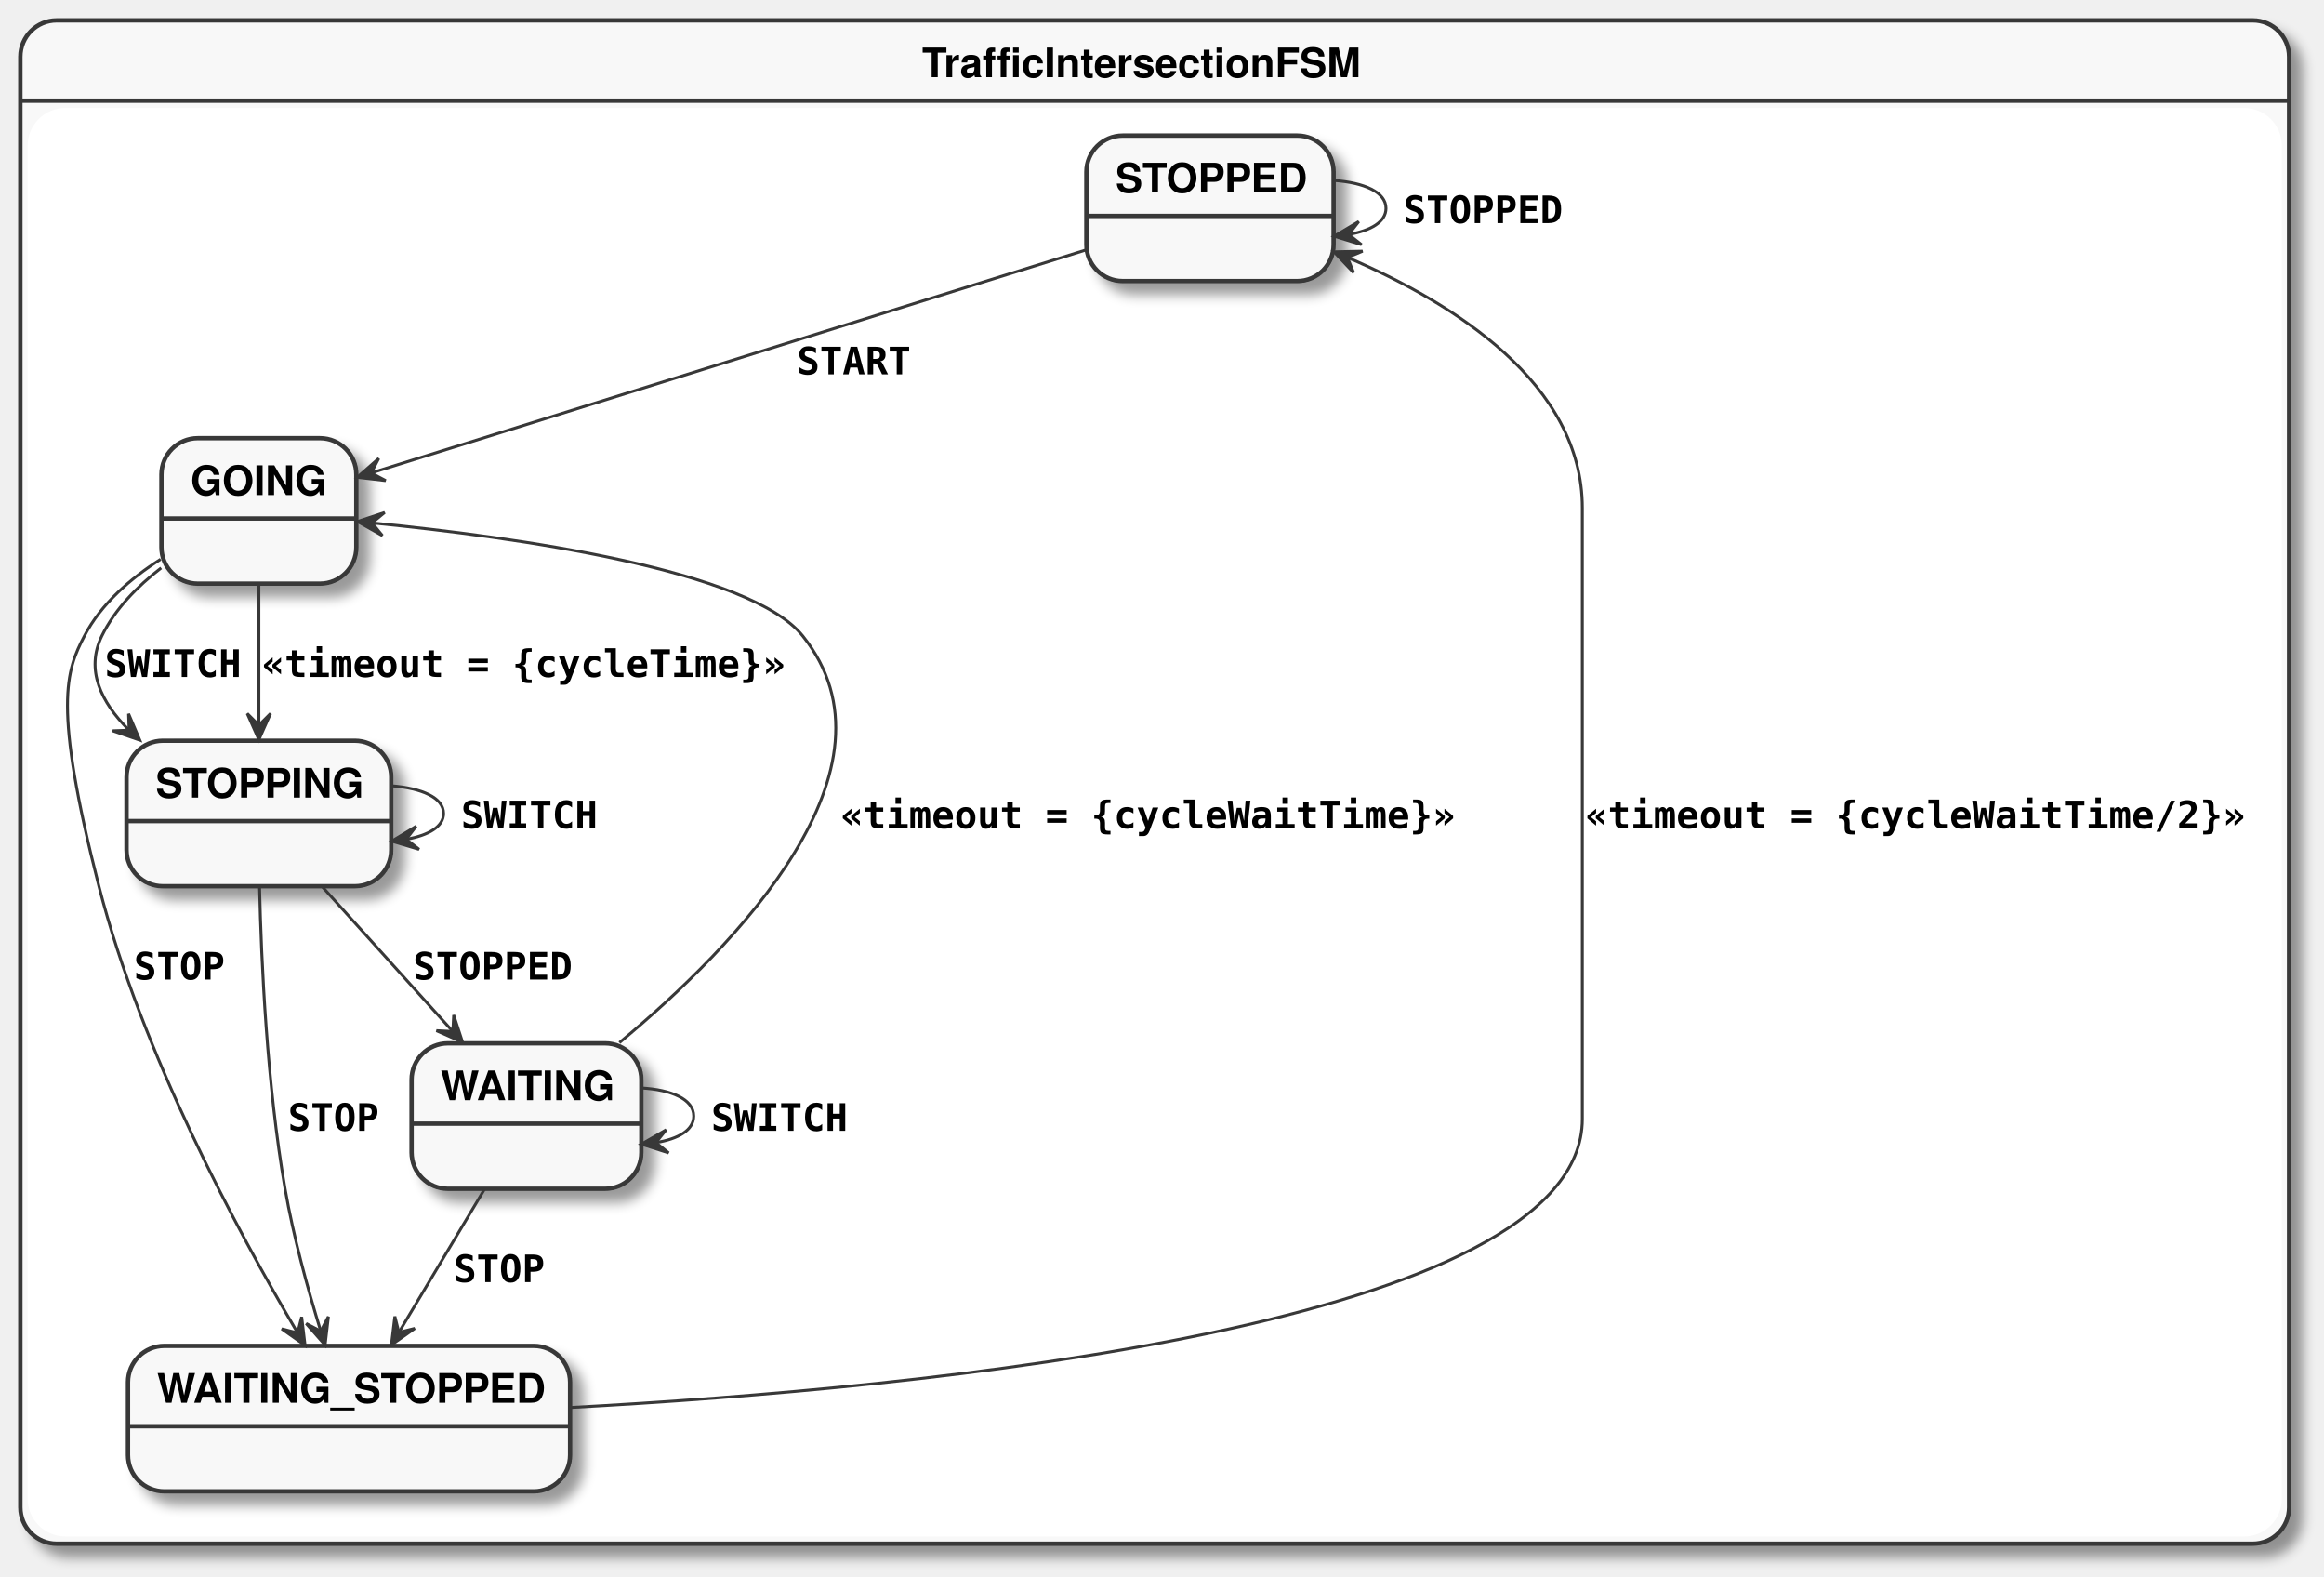
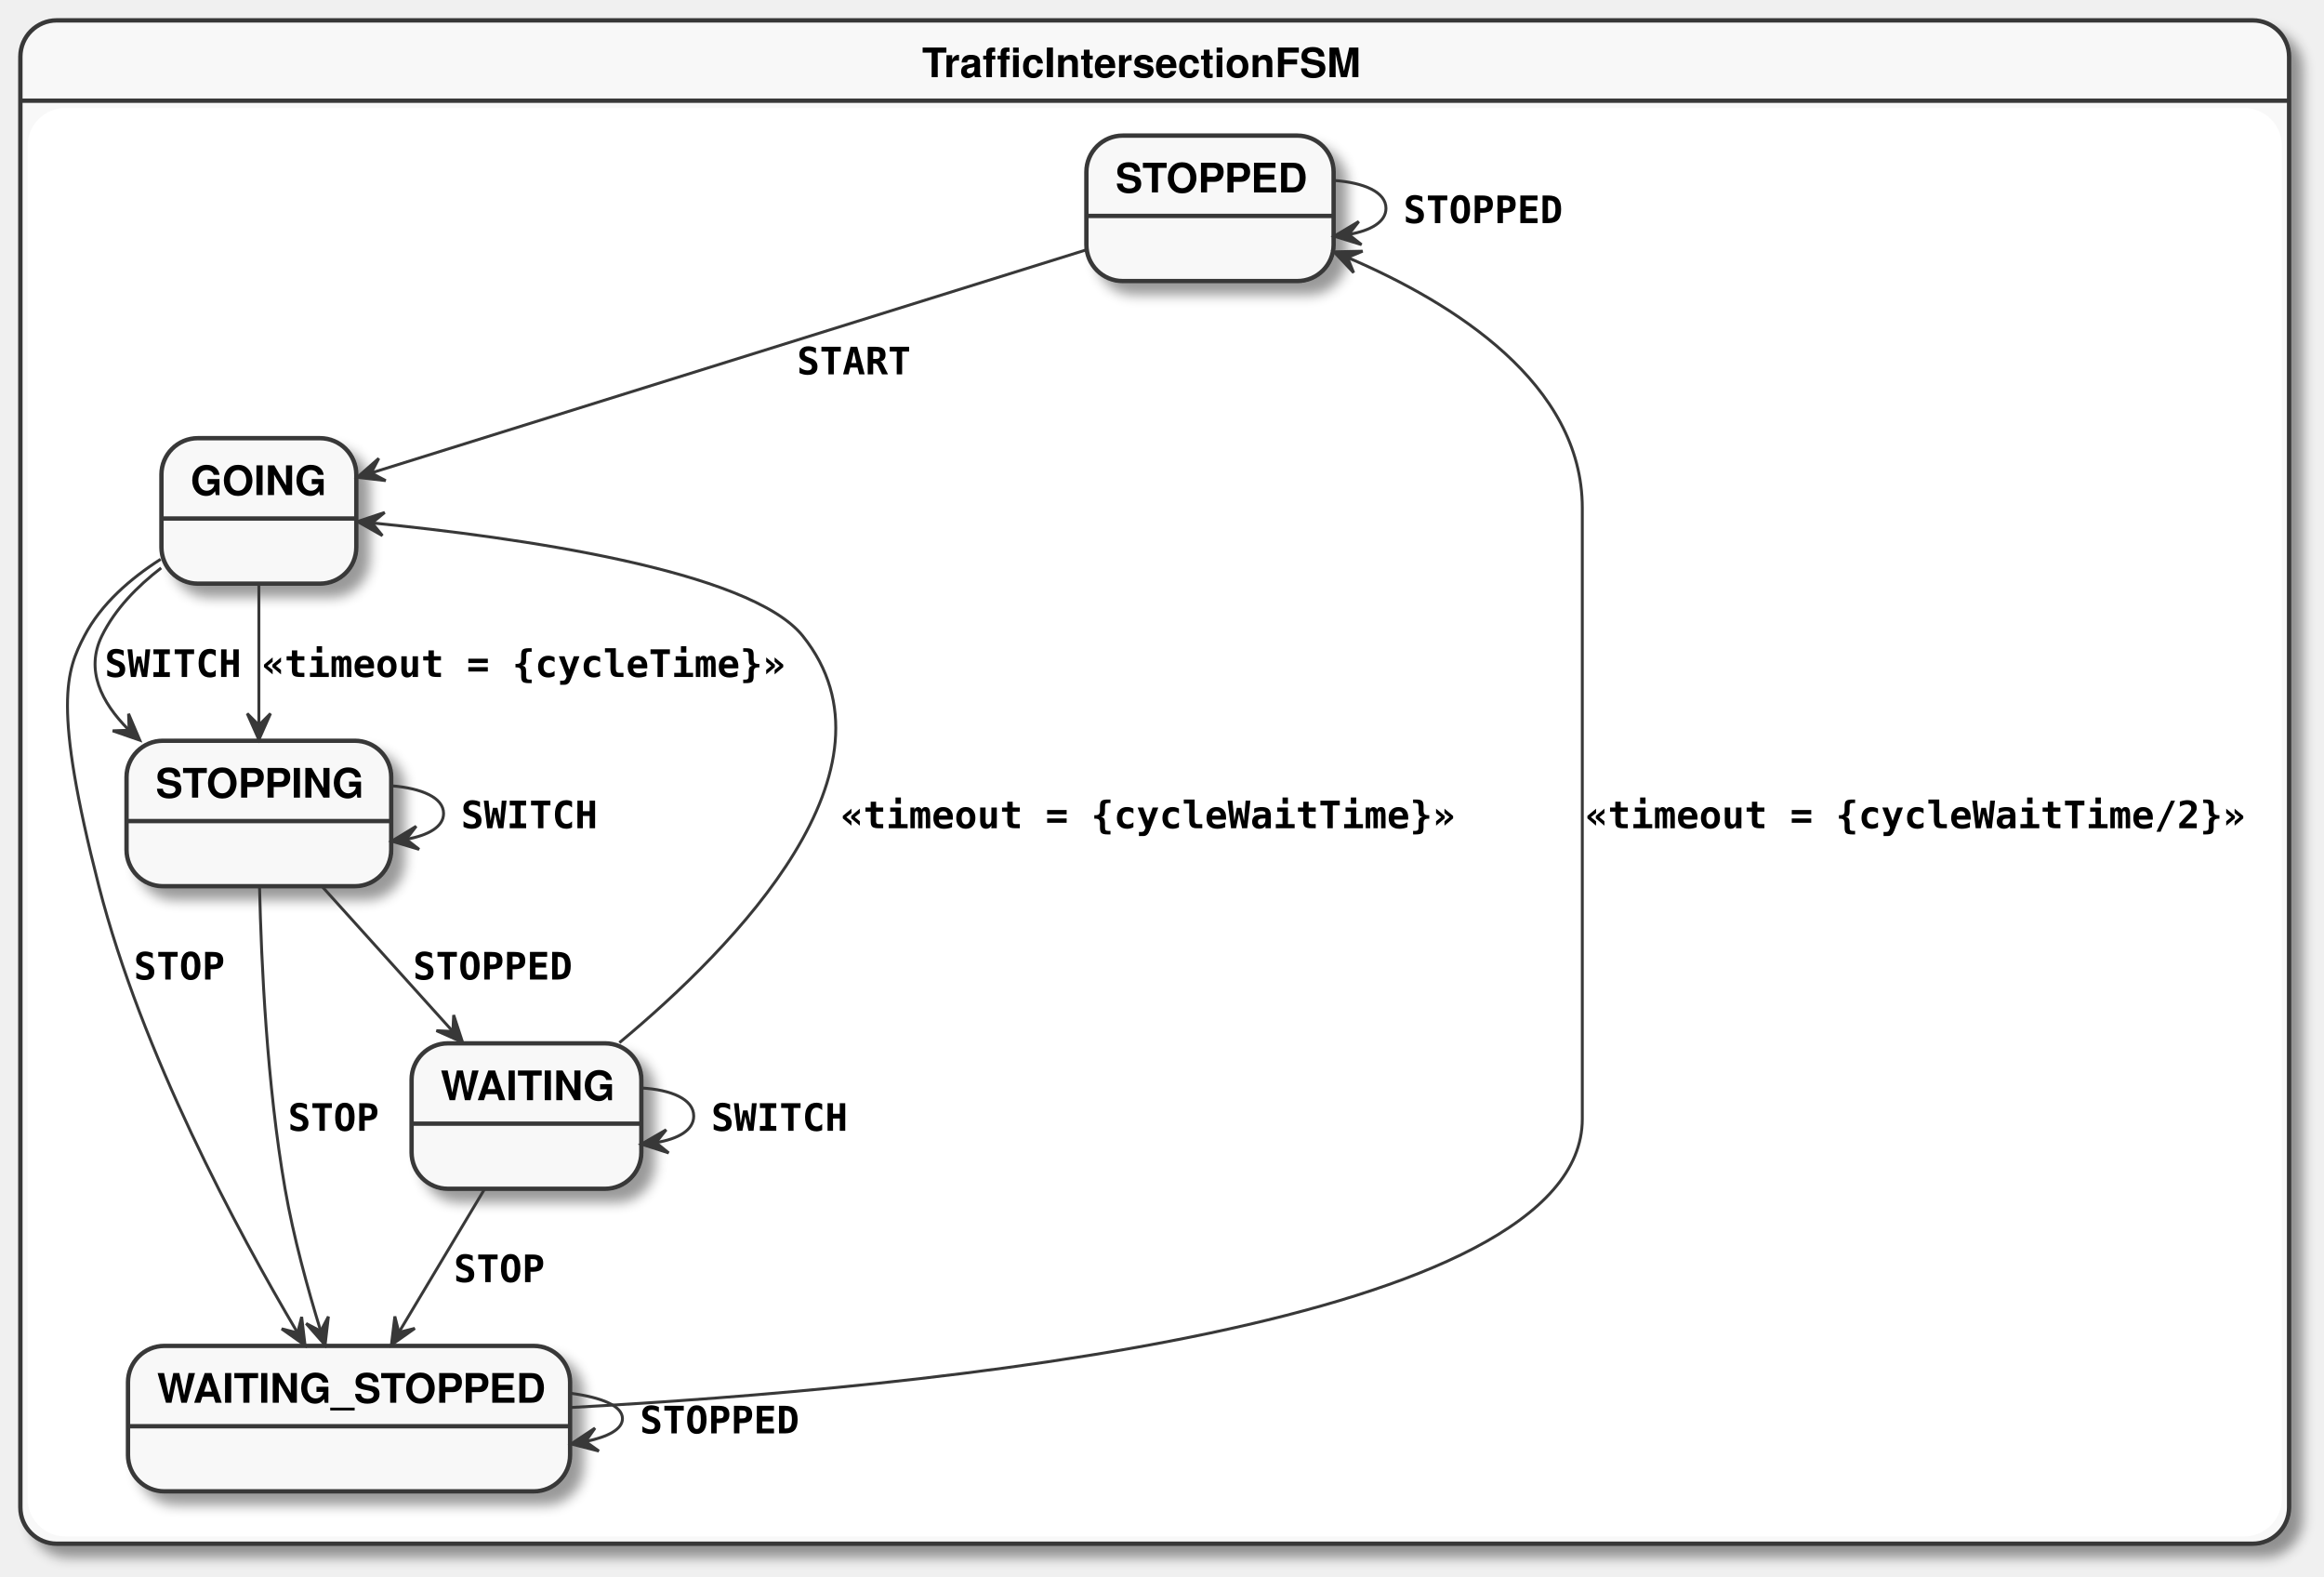
<svg xmlns="http://www.w3.org/2000/svg" contentScriptType="application/ecmascript" contentStyleType="text/css" height="542px" preserveAspectRatio="none" style="width:799px;height:542px;background:#FFFFFF;" version="1.1" viewBox="0 0 799 542" width="799px" zoomAndPan="magnify">
  <defs>
-     <filter height="300%" id="f1nnp8rzdgq7q6" width="300%" x="-1" y="-1">
+     <filter height="300%" id="f1epukexrvtyb6" width="300%" x="-1" y="-1">
      <feGaussianBlur result="blurOut" stdDeviation="2.0" />
      <feColorMatrix in="blurOut" result="blurOut2" type="matrix" values="0 0 0 0 0 0 0 0 0 0 0 0 0 0 0 0 0 0 .4 0" />
      <feOffset dx="4.0" dy="4.0" in="blurOut2" result="blurOut3" />
      <feBlend in="SourceGraphic" in2="blurOut3" mode="normal" />
    </filter>
  </defs>
  <g>
-     <rect fill="#F8F8F8" filter="url(#f1nnp8rzdgq7q6)" height="523.609" rx="12.5" ry="12.5" style="stroke:#383838;stroke-width:1.5;" width="780.003" x="7" y="7" />
+     <rect fill="#F8F8F8" filter="url(#f1epukexrvtyb6)" height="523.609" rx="12.5" ry="12.5" style="stroke:#383838;stroke-width:1.5;" width="780.003" x="7" y="7" />
    <rect fill="#FFFFFF" height="490" rx="12.5" ry="12.5" style="stroke:#FFFFFF;stroke-width:1.0;" width="774.003" x="10" y="37.609" />
    <line style="stroke:#383838;stroke-width:1.5;" x1="7" x2="787.003" y1="34.609" y2="34.609" />
    <text fill="#000000" font-family="Helvetica" font-size="14" font-weight="bold" lengthAdjust="spacing" textLength="160" x="317.002" y="26.533">TrafficIntersectionFSM</text>
    <g id="TrafficIntersectionFSM.STOPPED">
-       <rect fill="#F8F8F8" filter="url(#f1nnp8rzdgq7q6)" height="50" rx="12.5" ry="12.5" style="stroke:#383838;stroke-width:1.5;" width="85" x="373.503" y="46.609" />
+       <rect fill="#F8F8F8" filter="url(#f1epukexrvtyb6)" height="50" rx="12.5" ry="12.5" style="stroke:#383838;stroke-width:1.5;" width="85" x="373.503" y="46.609" />
      <line style="stroke:#383838;stroke-width:1.5;" x1="373.503" x2="458.503" y1="74.219" y2="74.219" />
      <text fill="#000000" font-family="Helvetica" font-size="14" font-weight="bold" lengthAdjust="spacing" textLength="65" x="383.503" y="66.143">STOPPED</text>
    </g>
    <g id="TrafficIntersectionFSM.GOING">
-       <rect fill="#F8F8F8" filter="url(#f1nnp8rzdgq7q6)" height="50" rx="12.5" ry="12.5" style="stroke:#383838;stroke-width:1.5;" width="67" x="55.503" y="150.609" />
+       <rect fill="#F8F8F8" filter="url(#f1epukexrvtyb6)" height="50" rx="12.5" ry="12.5" style="stroke:#383838;stroke-width:1.5;" width="67" x="55.503" y="150.609" />
      <line style="stroke:#383838;stroke-width:1.5;" x1="55.503" x2="122.503" y1="178.219" y2="178.219" />
      <text fill="#000000" font-family="Helvetica" font-size="14" font-weight="bold" lengthAdjust="spacing" textLength="47" x="65.503" y="170.143">GOING</text>
    </g>
    <g id="TrafficIntersectionFSM.STOPPING">
-       <rect fill="#F8F8F8" filter="url(#f1nnp8rzdgq7q6)" height="50" rx="12.5" ry="12.5" style="stroke:#383838;stroke-width:1.5;" width="91" x="43.503" y="254.609" />
+       <rect fill="#F8F8F8" filter="url(#f1epukexrvtyb6)" height="50" rx="12.5" ry="12.5" style="stroke:#383838;stroke-width:1.5;" width="91" x="43.503" y="254.609" />
      <line style="stroke:#383838;stroke-width:1.5;" x1="43.503" x2="134.503" y1="282.219" y2="282.219" />
      <text fill="#000000" font-family="Helvetica" font-size="14" font-weight="bold" lengthAdjust="spacing" textLength="71" x="53.503" y="274.143">STOPPING</text>
    </g>
    <g id="TrafficIntersectionFSM.WAITING_STOPPED">
-       <rect fill="#F8F8F8" filter="url(#f1nnp8rzdgq7q6)" height="50" rx="12.5" ry="12.5" style="stroke:#383838;stroke-width:1.5;" width="152" x="44.003" y="462.609" />
+       <rect fill="#F8F8F8" filter="url(#f1epukexrvtyb6)" height="50" rx="12.5" ry="12.5" style="stroke:#383838;stroke-width:1.5;" width="152" x="44.003" y="462.609" />
      <line style="stroke:#383838;stroke-width:1.5;" x1="44.003" x2="196.003" y1="490.219" y2="490.219" />
      <text fill="#000000" font-family="Helvetica" font-size="14" font-weight="bold" lengthAdjust="spacing" textLength="132" x="54.003" y="482.143">WAITING_STOPPED</text>
    </g>
    <g id="TrafficIntersectionFSM.WAITING">
-       <rect fill="#F8F8F8" filter="url(#f1nnp8rzdgq7q6)" height="50" rx="12.5" ry="12.5" style="stroke:#383838;stroke-width:1.5;" width="79" x="141.503" y="358.609" />
+       <rect fill="#F8F8F8" filter="url(#f1epukexrvtyb6)" height="50" rx="12.5" ry="12.5" style="stroke:#383838;stroke-width:1.5;" width="79" x="141.503" y="358.609" />
      <line style="stroke:#383838;stroke-width:1.5;" x1="141.503" x2="220.503" y1="386.219" y2="386.219" />
      <text fill="#000000" font-family="Helvetica" font-size="14" font-weight="bold" lengthAdjust="spacing" textLength="59" x="151.503" y="378.143">WAITING</text>
    </g>
    <path d="M373.253,85.944 C309.267,105.903 189.532,143.251 127.882,162.481 " fill="none" id="STOPPED-to-GOING" style="stroke:#383838;stroke-width:1.0;" />
    <polygon fill="#383838" points="122.823,164.06,132.607,165.197,127.596,162.57,130.222,157.56,122.823,164.06" style="stroke:#383838;stroke-width:1.0;" />
    <text fill="#000000" font-family="monospace" font-size="13" font-weight="bold" lengthAdjust="spacing" textLength="40" x="274.003" y="128.679">START</text>
    <path d="M458.686,62.031 C468.92,62.78 476.503,65.972 476.503,71.609 C476.503,76.277 471.303,79.269 463.703,80.584 " fill="none" id="STOPPED-to-STOPPED" style="stroke:#383838;stroke-width:1.0;" />
    <polygon fill="#383838" points="458.686,81.187,468.098,84.087,463.65,80.592,467.145,76.144,458.686,81.187" style="stroke:#383838;stroke-width:1.0;" />
    <text fill="#000000" font-family="monospace" font-size="13" font-weight="bold" lengthAdjust="spacing" textLength="56" x="482.503" y="76.679">STOPPED</text>
    <path d="M89.003,200.782 C89.003,215.284 89.003,233.832 89.003,249.183 " fill="none" id="GOING-to-STOPPING" style="stroke:#383838;stroke-width:1.0;" />
    <polygon fill="#383838" points="89.003,254.256,93.003,245.256,89.003,249.256,85.003,245.256,89.003,254.256" style="stroke:#383838;stroke-width:1.0;" />
    <text fill="#000000" font-family="monospace" font-size="13" font-weight="bold" lengthAdjust="spacing" textLength="184" x="90.003" y="232.679">«timeout = {cycleTime}»</text>
    <path d="M55.409,195.218 C47.233,201.503 39.543,209.327 35.003,218.609 C29.296,230.279 34.801,241.364 44.148,250.758 " fill="none" id="GOING-to-STOPPING-1" style="stroke:#383838;stroke-width:1.0;" />
    <polygon fill="#383838" points="48.056,254.407,44.206,245.342,44.401,250.996,38.747,251.19,48.056,254.407" style="stroke:#383838;stroke-width:1.0;" />
    <text fill="#000000" font-family="monospace" font-size="13" font-weight="bold" lengthAdjust="spacing" textLength="48" x="36.003" y="232.679">SWITCH</text>
    <path d="M55.225,192.226 C44.899,198.811 34.758,207.556 29.003,218.609 C22.863,230.401 18,242.22 34.003,304.609 C48.711,361.951 81.609,423.095 102.185,457.902 " fill="none" id="GOING-to-WAITING_STOPPED" style="stroke:#383838;stroke-width:1.0;" />
    <polygon fill="#383838" points="104.879,462.428,103.713,452.649,102.322,458.132,96.838,456.741,104.879,462.428" style="stroke:#383838;stroke-width:1.0;" />
    <text fill="#000000" font-family="monospace" font-size="13" font-weight="bold" lengthAdjust="spacing" textLength="32" x="46.003" y="336.679">STOP</text>
    <path d="M110.806,304.782 C124.227,319.662 141.491,338.803 155.54,354.378 " fill="none" id="STOPPING-to-WAITING" style="stroke:#383838;stroke-width:1.0;" />
    <polygon fill="#383838" points="159.038,358.256,155.979,348.895,155.689,354.544,150.039,354.254,159.038,358.256" style="stroke:#383838;stroke-width:1.0;" />
    <text fill="#000000" font-family="monospace" font-size="13" font-weight="bold" lengthAdjust="spacing" textLength="56" x="142.003" y="336.679">STOPPED</text>
    <path d="M134.668,270.097 C144.969,270.954 152.503,274.125 152.503,279.609 C152.503,284.151 147.336,287.106 139.71,288.474 " fill="none" id="STOPPING-to-STOPPING" style="stroke:#383838;stroke-width:1.0;" />
    <polygon fill="#383838" points="134.668,289.121,144.104,291.942,139.627,288.484,143.085,284.007,134.668,289.121" style="stroke:#383838;stroke-width:1.0;" />
    <text fill="#000000" font-family="monospace" font-size="13" font-weight="bold" lengthAdjust="spacing" textLength="48" x="158.503" y="284.679">SWITCH</text>
    <path d="M89.235,304.85 C89.824,330.726 91.768,372.837 98.003,408.609 C100.868,425.048 105.8,442.995 110.269,457.526 " fill="none" id="STOPPING-to-WAITING_STOPPED" style="stroke:#383838;stroke-width:1.0;" />
    <polygon fill="#383838" points="111.763,462.315,112.901,452.532,110.274,457.542,105.264,454.915,111.763,462.315" style="stroke:#383838;stroke-width:1.0;" />
    <text fill="#000000" font-family="monospace" font-size="13" font-weight="bold" lengthAdjust="spacing" textLength="32" x="99.003" y="388.679">STOP</text>
    <path d="M212.957,358.386 C253.049,325.072 312.394,264.08 276.003,218.609 C257.848,195.925 177.44,184.645 128.163,179.766 " fill="none" id="WAITING-to-GOING" style="stroke:#383838;stroke-width:1.0;" />
    <polygon fill="#383838" points="122.904,179.258,131.477,184.107,127.881,179.74,132.248,176.144,122.904,179.258" style="stroke:#383838;stroke-width:1.0;" />
    <text fill="#000000" font-family="monospace" font-size="13" font-weight="bold" lengthAdjust="spacing" textLength="216" x="289.003" y="284.679">«timeout = {cycleWaitTime}»</text>
    <path d="M220.509,373.96 C230.767,374.553 238.503,377.769 238.503,383.609 C238.503,388.445 233.198,391.482 225.548,392.72 " fill="none" id="WAITING-to-WAITING" style="stroke:#383838;stroke-width:1.0;" />
    <polygon fill="#383838" points="220.509,393.258,229.883,396.279,225.481,392.727,229.033,388.324,220.509,393.258" style="stroke:#383838;stroke-width:1.0;" />
    <text fill="#000000" font-family="monospace" font-size="13" font-weight="bold" lengthAdjust="spacing" textLength="48" x="244.503" y="388.679">SWITCH</text>
    <path d="M166.547,408.782 C157.798,423.411 146.588,442.156 137.362,457.584 " fill="none" id="WAITING-to-WAITING_STOPPED" style="stroke:#383838;stroke-width:1.0;" />
    <polygon fill="#383838" points="134.567,462.257,142.619,456.586,137.133,457.966,135.753,452.48,134.567,462.257" style="stroke:#383838;stroke-width:1.0;" />
    <text fill="#000000" font-family="monospace" font-size="13" font-weight="bold" lengthAdjust="spacing" textLength="32" x="156.003" y="440.679">STOP</text>
    <path d="M196.295,483.775 C318.368,477.137 544.003,455.305 544.003,384.609 C544.003,174.609 544.003,174.609 544.003,174.609 C544.003,131.914 499.909,104.2 463.481,88.588 " fill="none" id="WAITING_STOPPED-to-STOPPED" style="stroke:#383838;stroke-width:1.0;" />
    <polygon fill="#383838" points="458.625,86.558,465.385,93.72,463.238,88.487,468.471,86.34,458.625,86.558" style="stroke:#383838;stroke-width:1.0;" />
    <text fill="#000000" font-family="monospace" font-size="13" font-weight="bold" lengthAdjust="spacing" textLength="232" x="545.003" y="284.679">«timeout = {cycleWaitTime/2}»</text>
+     <path d="M196.35,478.909 C206.931,480.342 214.003,483.242 214.003,487.609 C214.003,491.226 209.153,493.836 201.477,495.441 " fill="none" id="WAITING_STOPPED-to-WAITING_STOPPED" style="stroke:#383838;stroke-width:1.0;" />
+     <polygon fill="#383838" points="196.35,496.31,205.892,498.749,201.28,495.474,204.555,490.862,196.35,496.31" style="stroke:#383838;stroke-width:1.0;" />
+     <text fill="#000000" font-family="monospace" font-size="13" font-weight="bold" lengthAdjust="spacing" textLength="56" x="220.003" y="492.679">STOPPED</text>
  </g>
</svg>
